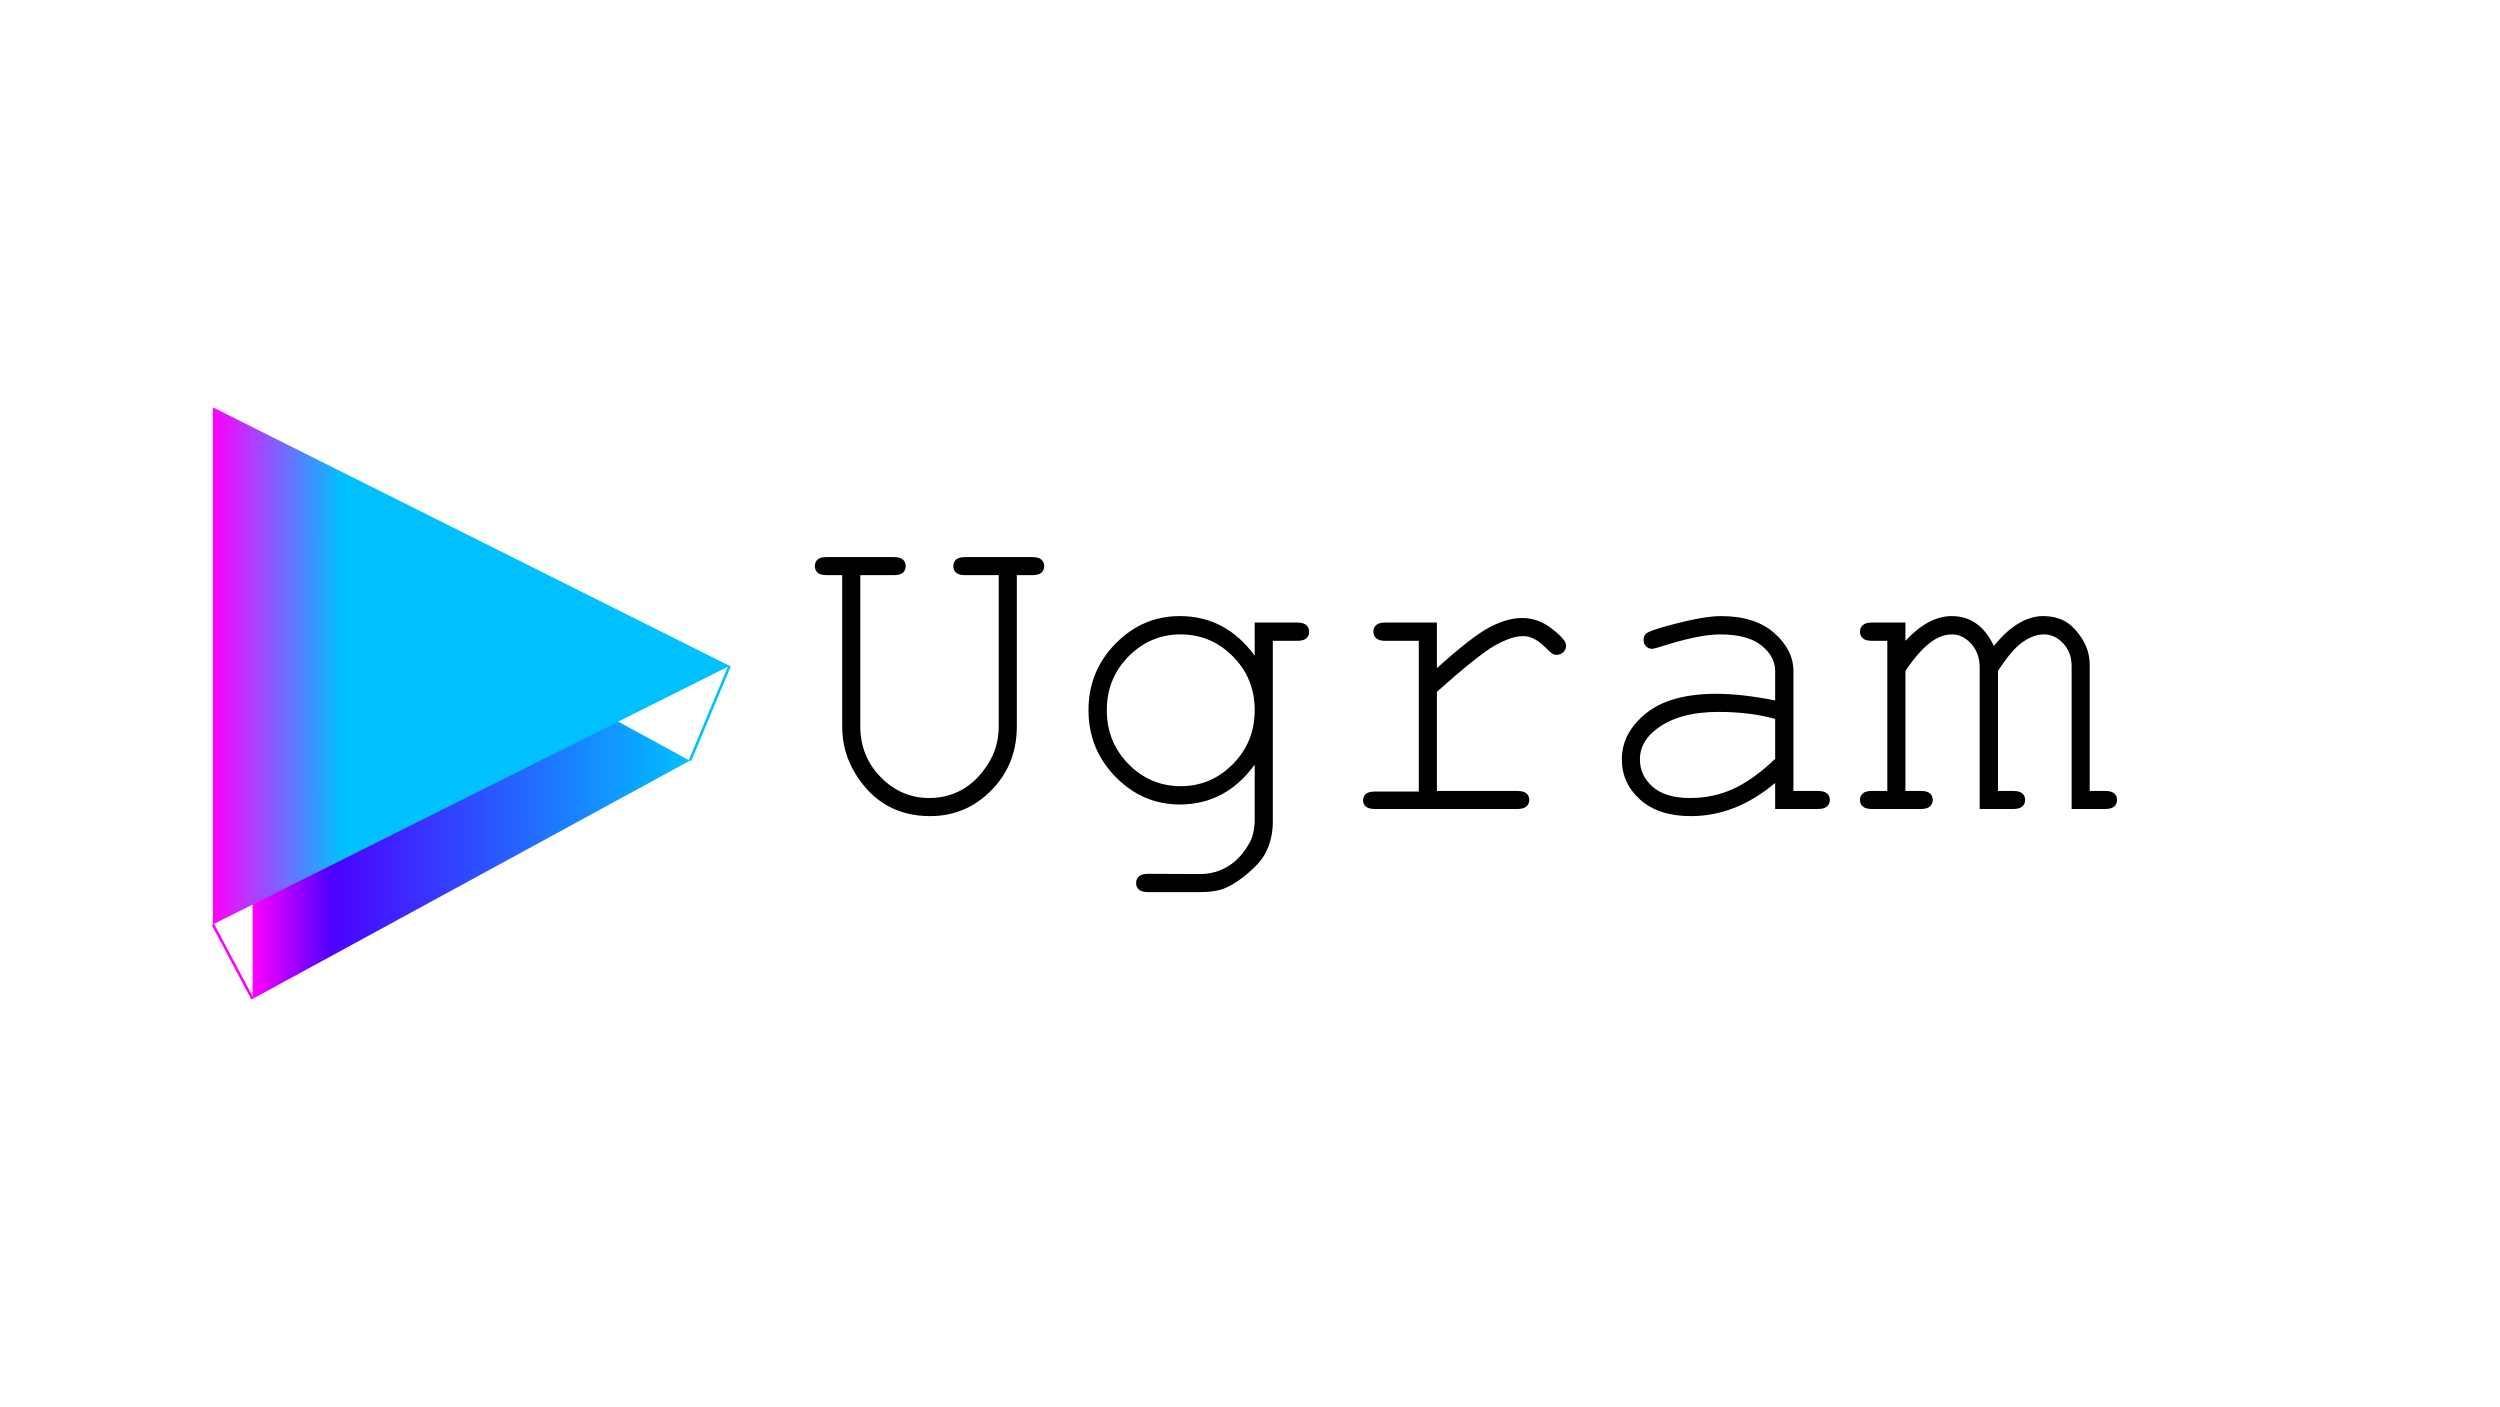
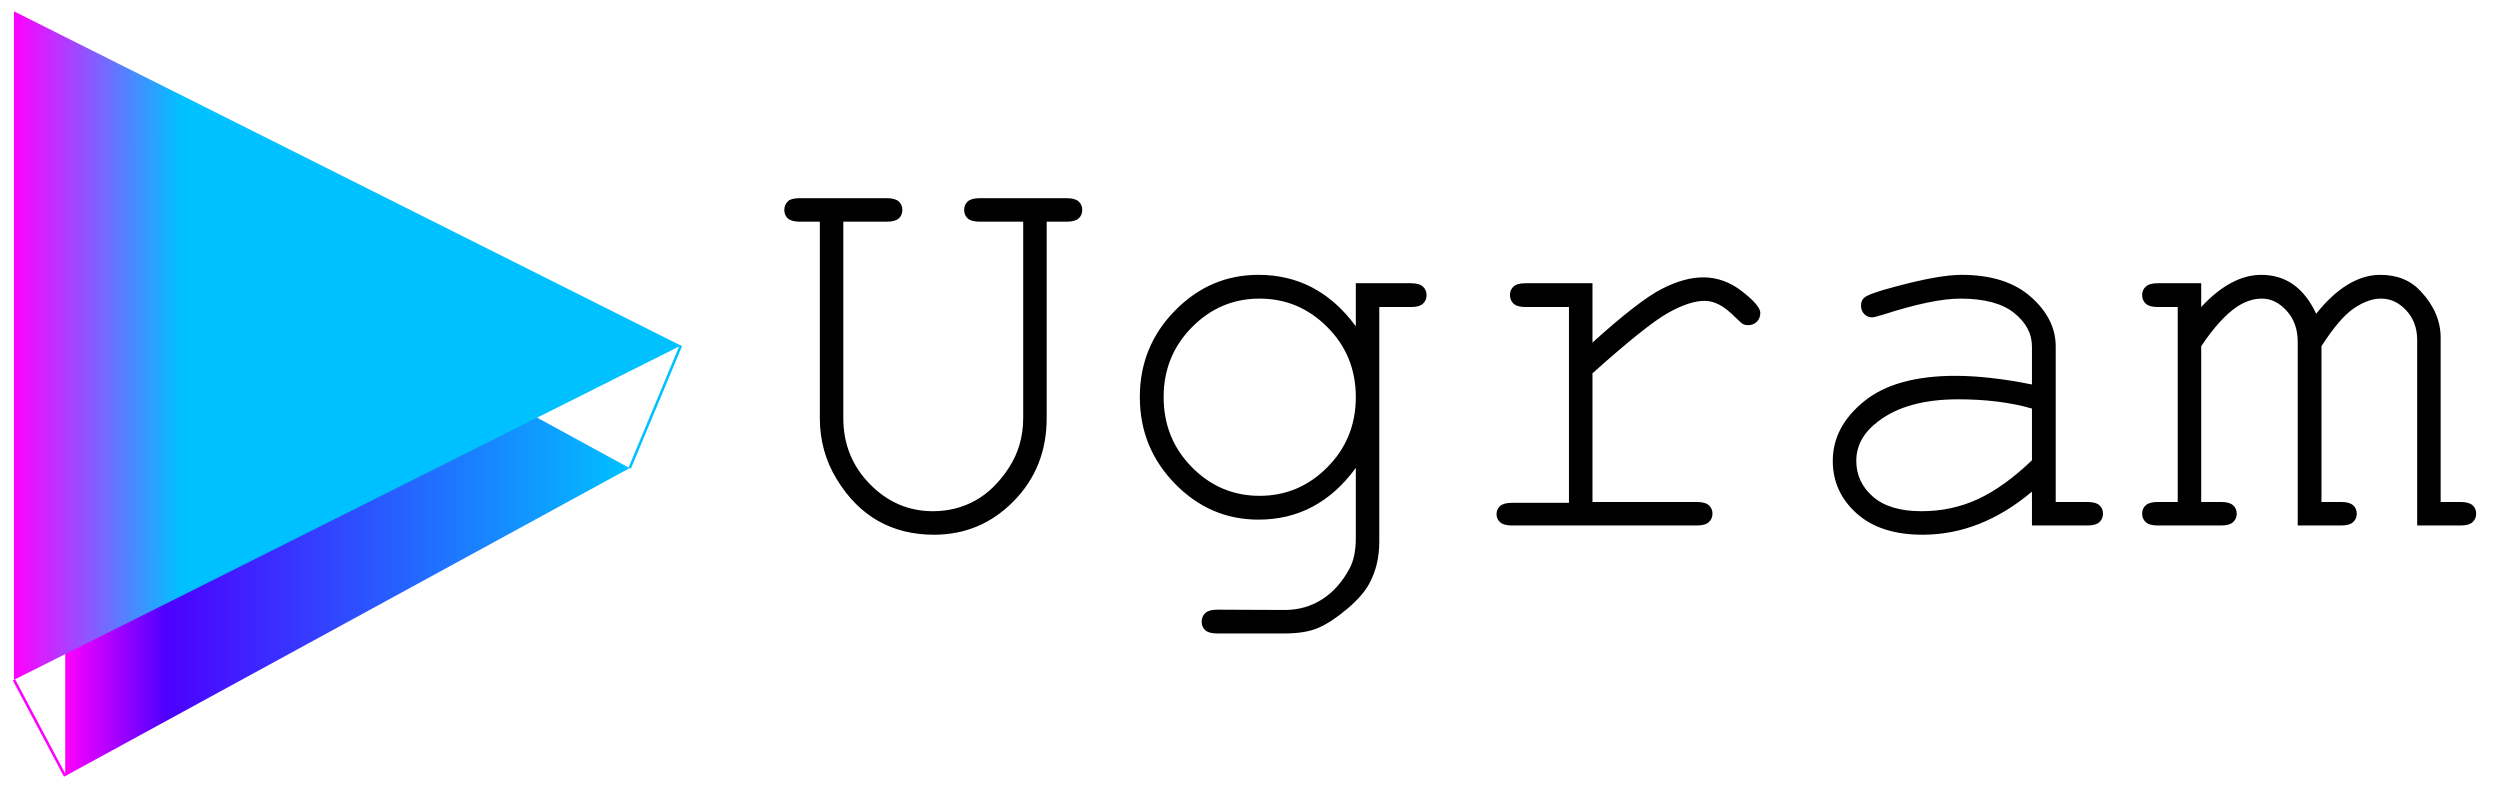
- <svg xmlns="http://www.w3.org/2000/svg" viewBox="0.0 0.0 960.0 540.0" fill="none" stroke="none" stroke-linecap="square" stroke-miterlimit="10">
-   <clipPath id="g8f8229113d_0_40.0">
-     <path d="m0 0l960.0 0l0 540.0l-960.0 0l0 -540.0z" clip-rule="nonzero" />
+ <svg xmlns="http://www.w3.org/2000/svg" version="1.1" viewBox="0.0 0.0 960.0 302.362" fill="none" stroke="none" stroke-linecap="square" stroke-miterlimit="10">
+   <clipPath id="g8f796256e8_0_0.0">
+     <path d="m0 0l960.0 0l0 302.362l-960.0 0l0 -302.362z" clip-rule="nonzero" />
  </clipPath>
-   <g clip-path="url(#g8f8229113d_0_40.0)">
-     <path fill="#000000" fill-opacity="0.0" d="m0 0l960.0 0l0 540.0l-960.0 0z" fill-rule="evenodd" />
+   <g clip-path="url(#g8f796256e8_0_0.0)">
+     <path fill="#000000" fill-opacity="0.0" d="m0 0l960.0 0l0 302.362l-960.0 0z" fill-rule="evenodd" />
    <defs>
-       <linearGradient id="g8f8229113d_0_40.1" gradientUnits="userSpaceOnUse" gradientTransform="matrix(0.0 12.95791 -12.95791 0.0 0.0 0.0)" spreadMethod="pad" x1="15.484" y1="-20.444" x2="15.484" y2="-7.486">
+       <linearGradient id="g8f796256e8_0_0.1" gradientUnits="userSpaceOnUse" gradientTransform="matrix(0.0 14.7219 -14.7219 0.0 0.0 0.0)" spreadMethod="pad" x1="4.178" y1="-16.423" x2="4.178" y2="-1.701">
        <stop offset="0.0" stop-color="#00c1ff" />
        <stop offset="0.82" stop-color="#4d00ff" />
        <stop offset="1.0" stop-color="#ff00ff" />
      </linearGradient>
    </defs>
-     <path fill="url(#g8f8229113d_0_40.1)" d="m97 200.637l167.907 91.464l-167.907 91.464z" fill-rule="evenodd" />
+     <path fill="url(#g8f796256e8_0_0.1)" d="m25.042 61.506l216.733 118.248l-216.733 118.248z" fill-rule="evenodd" />
    <defs>
-       <linearGradient id="g8f8229113d_0_40.2" gradientUnits="userSpaceOnUse" gradientTransform="matrix(0.0 14.08581 -14.08581 0.0 0.0 0.0)" spreadMethod="pad" x1="11.105" y1="-19.889" x2="11.105" y2="-5.804">
+       <linearGradient id="g8f796256e8_0_0.2" gradientUnits="userSpaceOnUse" gradientTransform="matrix(0.0 16.00334 -16.00334 0.0 0.0 0.0)" spreadMethod="pad" x1="0.272" y1="-16.338" x2="0.272" y2="-0.335">
        <stop offset="0.0" stop-color="#00c1ff" />
        <stop offset="0.75" stop-color="#00c1ff" />
        <stop offset="1.0" stop-color="#ff00ff" />
      </linearGradient>
    </defs>
-     <path fill="url(#g8f8229113d_0_40.2)" d="m81.749 156.426l198.409 99.281l-198.409 99.281z" fill-rule="evenodd" />
-     <path fill="#000000" fill-opacity="0.0" d="m81.749 156.426l0 0" fill-rule="evenodd" />
-     <path stroke="#595959" stroke-width="1.0" stroke-linejoin="round" stroke-linecap="butt" d="m81.749 156.426l0 0" fill-rule="evenodd" />
-     <path fill="#000000" fill-opacity="0.0" d="m81.749 156.426l0 0" fill-rule="evenodd" />
-     <path stroke="#595959" stroke-width="1.0" stroke-linejoin="round" stroke-linecap="butt" d="m81.749 156.426l0 0" fill-rule="evenodd" />
-     <path fill="#000000" fill-opacity="0.0" d="m81.749 354.989l15.223 28.586" fill-rule="evenodd" />
-     <path stroke="#ff00ff" stroke-width="1.0" stroke-linejoin="round" stroke-linecap="butt" d="m81.749 354.989l15.223 28.586" fill-rule="evenodd" />
-     <path fill="#000000" fill-opacity="0.0" d="m280.158 255.707l-15.223 36.403" fill-rule="evenodd" />
-     <path stroke="#00c1ff" stroke-width="1.0" stroke-linejoin="round" stroke-linecap="butt" d="m280.158 255.707l-15.223 36.403" fill-rule="evenodd" />
-     <path fill="#000000" fill-opacity="0.0" d="m297.039 162.839l662.961 0l0 173.514l-662.961 0z" fill-rule="evenodd" />
-     <path fill="#000000" d="m390.461 220.859l0 58.047q0 14.641 -9.766 24.562q-9.75 9.922 -23.562 9.922q-9.25 0 -16.453 -4.047q-7.188 -4.062 -12.234 -12.281q-5.047 -8.234 -5.047 -18.156l0 -58.047l-5.859 0q-2.484 0 -3.562 -0.938q-1.078 -0.953 -1.078 -2.531q0 -1.562 1.156 -2.641q1.0 -0.828 3.484 -0.828l25.625 0q2.484 0 3.547 0.953q1.078 0.953 1.078 2.516q0 1.578 -1.078 2.531q-1.062 0.938 -3.547 0.938l-12.812 0l0 58.047q0 11.5 7.844 19.516q7.859 8.016 18.609 8.016q6.859 0 12.516 -3.141q5.672 -3.141 9.922 -9.672q4.266 -6.531 4.266 -14.719l0 -58.047l-12.812 0q-2.484 0 -3.562 -0.938q-1.062 -0.953 -1.062 -2.531q0 -1.562 1.062 -2.516q1.078 -0.953 3.562 -0.953l25.625 0q2.484 0 3.562 0.953q1.078 0.953 1.078 2.516q0 1.578 -1.078 2.531q-1.078 0.938 -3.562 0.938l-5.859 0zm91.348 30.922l0 -12.719l16.297 0q2.484 0 3.547 1.0q1.078 0.984 1.078 2.547q0 1.484 -1.078 2.484q-1.062 0.984 -3.547 0.984l-9.344 0l0 69.375q0 6.938 -2.984 12.406q-1.984 3.625 -6.609 7.516q-4.625 3.891 -8.438 5.547q-3.797 1.656 -10.156 1.656l-19.688 0q-2.484 0 -3.562 -0.953q-1.062 -0.953 -1.062 -2.531q0 -1.562 1.062 -2.562q1.078 -0.984 3.562 -0.984l19.922 0.078q6.125 0 11.047 -3.141q4.922 -3.141 8.141 -9.172q1.812 -3.484 1.812 -8.859l0 -20.828q-11.156 15.297 -28.766 15.297q-14.297 0 -24.688 -10.625q-10.375 -10.625 -10.375 -25.594q0 -14.969 10.375 -25.547q10.391 -10.578 24.688 -10.578q17.609 0 28.766 15.203zm0 20.922q0 -12.234 -8.391 -20.656q-8.391 -8.438 -20.047 -8.438q-11.656 0 -20.016 8.469q-8.344 8.469 -8.344 20.625q0 12.234 8.344 20.719q8.359 8.469 20.016 8.469q11.656 0 20.047 -8.469q8.391 -8.484 8.391 -20.719zm69.957 -33.641l0 17.516q13.562 -12.234 20.297 -15.75q6.734 -3.516 12.438 -3.516q6.203 0 11.531 4.188q5.344 4.172 5.344 6.312q0 1.578 -1.047 2.609q-1.031 1.031 -2.594 1.031q-0.828 0 -1.406 -0.281q-0.578 -0.297 -2.156 -1.859q-2.891 -2.891 -5.047 -3.969q-2.141 -1.078 -4.203 -1.078q-4.547 0 -10.953 3.641q-6.406 3.641 -22.203 17.766l0 38.047l30.75 0q2.562 0 3.641 0.953q1.078 0.938 1.078 2.516q0 1.484 -1.078 2.484q-1.078 0.984 -3.641 0.984l-54.484 0q-2.484 0 -3.562 -0.953q-1.062 -0.953 -1.062 -2.438q0 -1.406 1.031 -2.359q1.031 -0.953 3.594 -0.953l16.781 0l0 -57.875l-12.812 0q-2.484 0 -3.562 -0.984q-1.062 -1.0 -1.062 -2.562q0 -1.484 1.031 -2.469q1.031 -1.0 3.594 -1.0l19.766 0zm129.895 71.594l0 -10.0q-15.141 12.734 -32.328 12.734q-12.484 0 -19.516 -6.328q-7.031 -6.328 -7.031 -15.5q0 -10.094 9.25 -17.609q9.266 -7.531 27.047 -7.531q4.797 0 10.406 0.625q5.625 0.609 12.172 1.938l0 -11.25q0 -5.703 -5.297 -9.906q-5.297 -4.219 -15.875 -4.219q-8.109 0 -22.734 4.703q-2.656 0.828 -3.391 0.828q-1.328 0 -2.281 -0.984q-0.953 -1.0 -0.953 -2.484q0 -1.406 0.828 -2.234q1.156 -1.234 9.344 -3.391q12.906 -3.469 19.516 -3.469q13.141 0 20.5 6.5q7.359 6.484 7.359 14.656l0 45.984l9.266 0q2.562 0 3.641 0.953q1.078 0.938 1.078 2.516q0 1.484 -1.078 2.484q-1.078 0.984 -3.641 0.984l-16.281 0zm0 -34.562q-4.891 -1.406 -10.344 -2.062q-5.453 -0.656 -11.484 -0.656q-15.141 0 -23.656 6.531q-6.453 4.875 -6.453 11.656q0 6.281 4.922 10.578q4.922 4.297 14.344 4.297q9.016 0 16.75 -3.594q7.734 -3.594 15.922 -11.453l0 -15.297zm50.02 -37.031l0 7.016q8.844 -9.5 17.766 -9.5q5.375 0 9.422 2.859q4.062 2.844 6.781 8.625q4.641 -5.781 9.391 -8.625q4.75 -2.859 9.547 -2.859q7.531 0 11.984 4.875q5.875 6.281 5.875 13.719l0 48.547l5.875 0q2.484 0 3.547 0.953q1.078 0.938 1.078 2.516q0 1.484 -1.078 2.484q-1.062 0.984 -3.547 0.984l-12.812 0l0 -54.812q0 -5.297 -3.234 -8.766q-3.219 -3.469 -7.438 -3.469q-3.797 0 -8.016 2.859q-4.219 2.844 -9.594 11.187l0 46.062l5.781 0q2.484 0 3.562 0.953q1.078 0.938 1.078 2.516q0 1.484 -1.078 2.484q-1.078 0.984 -3.562 0.984l-12.812 0l0 -54.328q0 -5.531 -3.266 -9.125q-3.266 -3.594 -7.312 -3.594q-3.719 0 -7.359 2.391q-5.047 3.391 -10.578 11.656l0 46.062l5.859 0q2.484 0 3.562 0.953q1.078 0.938 1.078 2.516q0 1.484 -1.078 2.484q-1.078 0.984 -3.562 0.984l-18.688 0q-2.469 0 -3.547 -0.984q-1.078 -1.0 -1.078 -2.484q0 -1.578 1.078 -2.516q1.078 -0.953 3.547 -0.953l5.875 0l0 -57.641l-5.875 0q-2.469 0 -3.547 -0.984q-1.078 -1.0 -1.078 -2.562q0 -1.484 1.078 -2.469q1.078 -1.0 3.547 -1.0l12.828 0z" fill-rule="nonzero" />
+     <path fill="url(#g8f796256e8_0_0.2)" d="m5.355 4.349l256.106 128.354l-256.106 128.354z" fill-rule="evenodd" />
+     <path fill="#000000" fill-opacity="0.0" d="m5.355 4.349l0 0" fill-rule="evenodd" />
+     <path stroke="#595959" stroke-width="1.0" stroke-linejoin="round" stroke-linecap="butt" d="m5.355 4.349l0 0" fill-rule="evenodd" />
+     <path fill="#000000" fill-opacity="0.0" d="m5.355 4.349l0 0" fill-rule="evenodd" />
+     <path stroke="#595959" stroke-width="1.0" stroke-linejoin="round" stroke-linecap="butt" d="m5.355 4.349l0 0" fill-rule="evenodd" />
+     <path fill="#000000" fill-opacity="0.0" d="m5.355 261.058l19.65 36.957" fill-rule="evenodd" />
+     <path stroke="#ff00ff" stroke-width="1.0" stroke-linejoin="round" stroke-linecap="butt" d="m5.355 261.058l19.65 36.957" fill-rule="evenodd" />
+     <path fill="#000000" fill-opacity="0.0" d="m261.461 132.703l-19.65 47.063" fill-rule="evenodd" />
+     <path stroke="#00c1ff" stroke-width="1.0" stroke-linejoin="round" stroke-linecap="butt" d="m261.461 132.703l-19.65 47.063" fill-rule="evenodd" />
+     <path fill="#000000" fill-opacity="0.0" d="m283.251 12.64l838.6 0l0 219.899l-838.6 0z" fill-rule="evenodd" />
+     <path fill="#000000" d="m401.923 85.133l0 75.406q0 19.016 -12.672 31.906q-12.672 12.891 -30.609 12.891q-12.031 0 -21.375 -5.266q-9.344 -5.266 -15.906 -15.953q-6.547 -10.688 -6.547 -23.578l0 -75.406l-7.625 0q-3.234 0 -4.625 -1.234q-1.391 -1.234 -1.391 -3.281q0 -2.047 1.5 -3.438q1.281 -1.078 4.516 -1.078l33.297 0q3.219 0 4.609 1.234q1.406 1.234 1.406 3.281q0 2.047 -1.406 3.281q-1.391 1.234 -4.609 1.234l-16.656 0l0 75.406q0 14.938 10.203 25.359q10.219 10.406 24.172 10.406q8.922 0 16.281 -4.078q7.359 -4.078 12.891 -12.562q5.531 -8.484 5.531 -19.125l0 -75.406l-16.656 0q-3.219 0 -4.625 -1.234q-1.391 -1.234 -1.391 -3.281q0 -2.047 1.391 -3.281q1.406 -1.234 4.625 -1.234l33.312 0q3.219 0 4.609 1.234q1.406 1.234 1.406 3.281q0 2.047 -1.406 3.281q-1.391 1.234 -4.609 1.234l-7.641 0zm118.709 40.172l0 -16.547l21.156 0q3.234 0 4.625 1.297q1.391 1.281 1.391 3.328q0 1.938 -1.391 3.234q-1.391 1.281 -4.625 1.281l-12.141 0l0 90.125q0 9.016 -3.859 16.109q-2.578 4.734 -8.594 9.781q-6.016 5.047 -10.969 7.188q-4.938 2.156 -13.203 2.156l-25.562 0q-3.219 0 -4.625 -1.234q-1.391 -1.234 -1.391 -3.281q0 -2.047 1.391 -3.344q1.406 -1.281 4.625 -1.281l25.891 0.109q7.938 0 14.328 -4.078q6.406 -4.078 10.594 -11.922q2.359 -4.516 2.359 -11.5l0 -27.062q-14.5 19.875 -37.391 19.875q-18.578 0 -32.062 -13.797q-13.484 -13.812 -13.484 -33.266q0 -19.438 13.484 -33.188q13.484 -13.75 32.062 -13.75q22.891 0 37.391 19.766zm0 27.172q0 -15.891 -10.906 -26.844q-10.906 -10.969 -26.047 -10.969q-15.141 0 -26.0 11.016q-10.844 11.016 -10.844 26.797q0 15.906 10.844 26.922q10.859 11.0 26.0 11.0q15.141 0 26.047 -11.0q10.906 -11.016 10.906 -26.922zm90.881 -43.719l0 22.781q17.609 -15.906 26.359 -20.469q8.766 -4.562 16.172 -4.562q8.062 0 14.984 5.422q6.938 5.422 6.938 8.219q0 2.047 -1.344 3.391q-1.344 1.328 -3.391 1.328q-1.062 0 -1.828 -0.375q-0.75 -0.375 -2.781 -2.406q-3.766 -3.766 -6.562 -5.156q-2.781 -1.406 -5.469 -1.406q-5.906 0 -14.234 4.734q-8.328 4.719 -28.844 23.094l0 49.406l39.953 0q3.328 0 4.719 1.25q1.406 1.234 1.406 3.266q0 1.938 -1.406 3.234q-1.391 1.281 -4.719 1.281l-70.781 0q-3.234 0 -4.625 -1.234q-1.391 -1.234 -1.391 -3.172q0 -1.828 1.344 -3.062q1.344 -1.234 4.672 -1.234l21.797 0l0 -75.188l-16.641 0q-3.234 0 -4.625 -1.281q-1.391 -1.297 -1.391 -3.344q0 -1.938 1.344 -3.219q1.344 -1.297 4.672 -1.297l25.672 0zm168.756 93.031l0 -13.0q-19.656 16.547 -42.0 16.547q-16.219 0 -25.359 -8.219q-9.125 -8.219 -9.125 -20.141q0 -13.109 12.031 -22.875q12.031 -9.781 35.125 -9.781q6.234 0 13.531 0.812q7.312 0.797 15.797 2.516l0 -14.609q0 -7.406 -6.875 -12.891q-6.875 -5.484 -20.625 -5.484q-10.531 0 -29.547 6.125q-3.438 1.078 -4.391 1.078q-1.719 0 -2.969 -1.281q-1.234 -1.297 -1.234 -3.234q0 -1.828 1.078 -2.891q1.5 -1.625 12.141 -4.406q16.766 -4.516 25.359 -4.516q17.078 0 26.625 8.438q9.562 8.422 9.562 19.062l0 59.719l12.031 0q3.344 0 4.734 1.25q1.391 1.234 1.391 3.266q0 1.938 -1.391 3.234q-1.391 1.281 -4.734 1.281l-21.156 0zm0 -44.906q-6.344 -1.828 -13.438 -2.688q-7.078 -0.859 -14.922 -0.859q-19.656 0 -30.719 8.484q-8.375 6.344 -8.375 15.156q0 8.156 6.391 13.75q6.391 5.578 18.625 5.578q11.719 0 21.75 -4.672q10.047 -4.672 20.688 -14.875l0 -19.875zm64.99 -48.125l0 9.141q11.5 -12.359 23.094 -12.359q6.984 0 12.25 3.703q5.266 3.703 8.812 11.234q6.016 -7.531 12.188 -11.234q6.172 -3.703 12.406 -3.703q9.781 0 15.578 6.344q7.625 8.156 7.625 17.828l0 63.047l7.625 0q3.219 0 4.609 1.25q1.406 1.234 1.406 3.266q0 1.938 -1.406 3.234q-1.391 1.281 -4.609 1.281l-16.641 0l0 -71.219q0 -6.875 -4.203 -11.391q-4.188 -4.516 -9.656 -4.516q-4.953 0 -10.438 3.719q-5.469 3.703 -12.453 14.547l0 59.828l7.531 0q3.219 0 4.609 1.25q1.406 1.234 1.406 3.266q0 1.938 -1.406 3.234q-1.391 1.281 -4.609 1.281l-16.656 0l0 -70.578q0 -7.203 -4.25 -11.875q-4.234 -4.672 -9.5 -4.672q-4.828 0 -9.562 3.125q-6.547 4.406 -13.75 15.141l0 59.828l7.625 0q3.219 0 4.609 1.25q1.406 1.234 1.406 3.266q0 1.938 -1.406 3.234q-1.391 1.281 -4.609 1.281l-24.281 0q-3.219 0 -4.625 -1.281q-1.391 -1.297 -1.391 -3.234q0 -2.031 1.391 -3.266q1.406 -1.25 4.625 -1.25l7.641 0l0 -74.859l-7.641 0q-3.219 0 -4.625 -1.281q-1.391 -1.297 -1.391 -3.344q0 -1.938 1.391 -3.219q1.406 -1.297 4.625 -1.297l16.656 0z" fill-rule="nonzero" />
  </g>
</svg>
